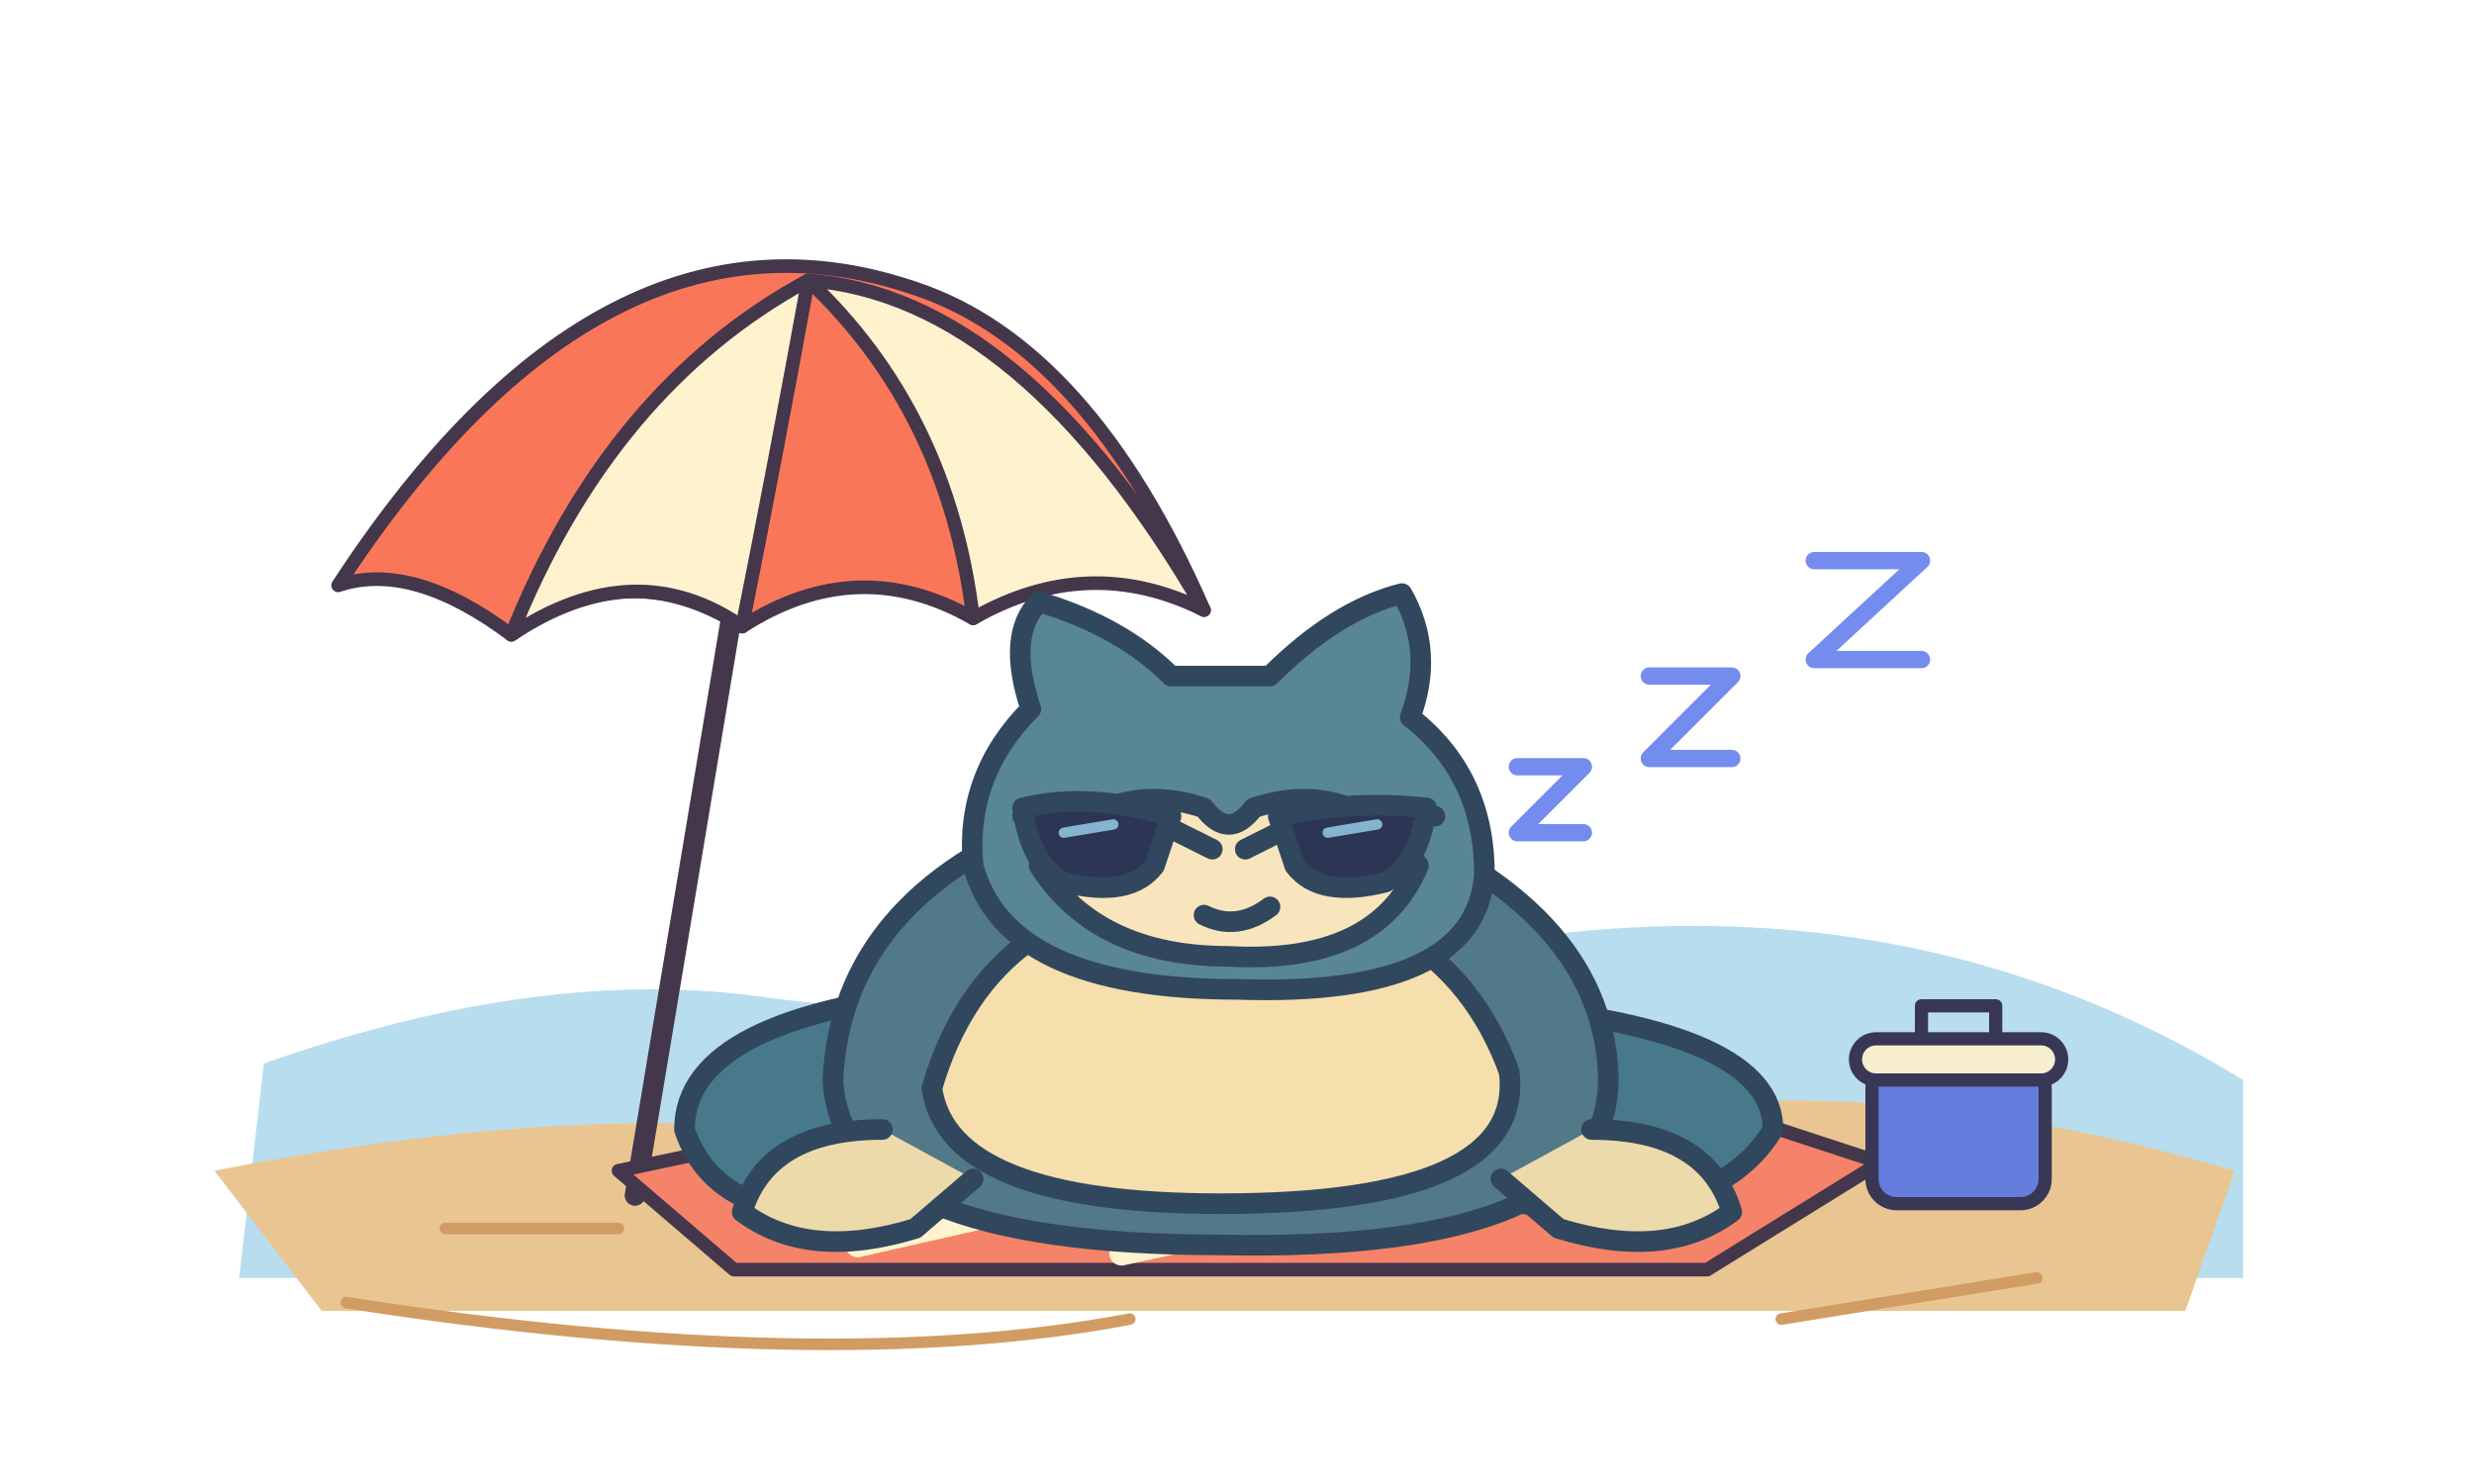
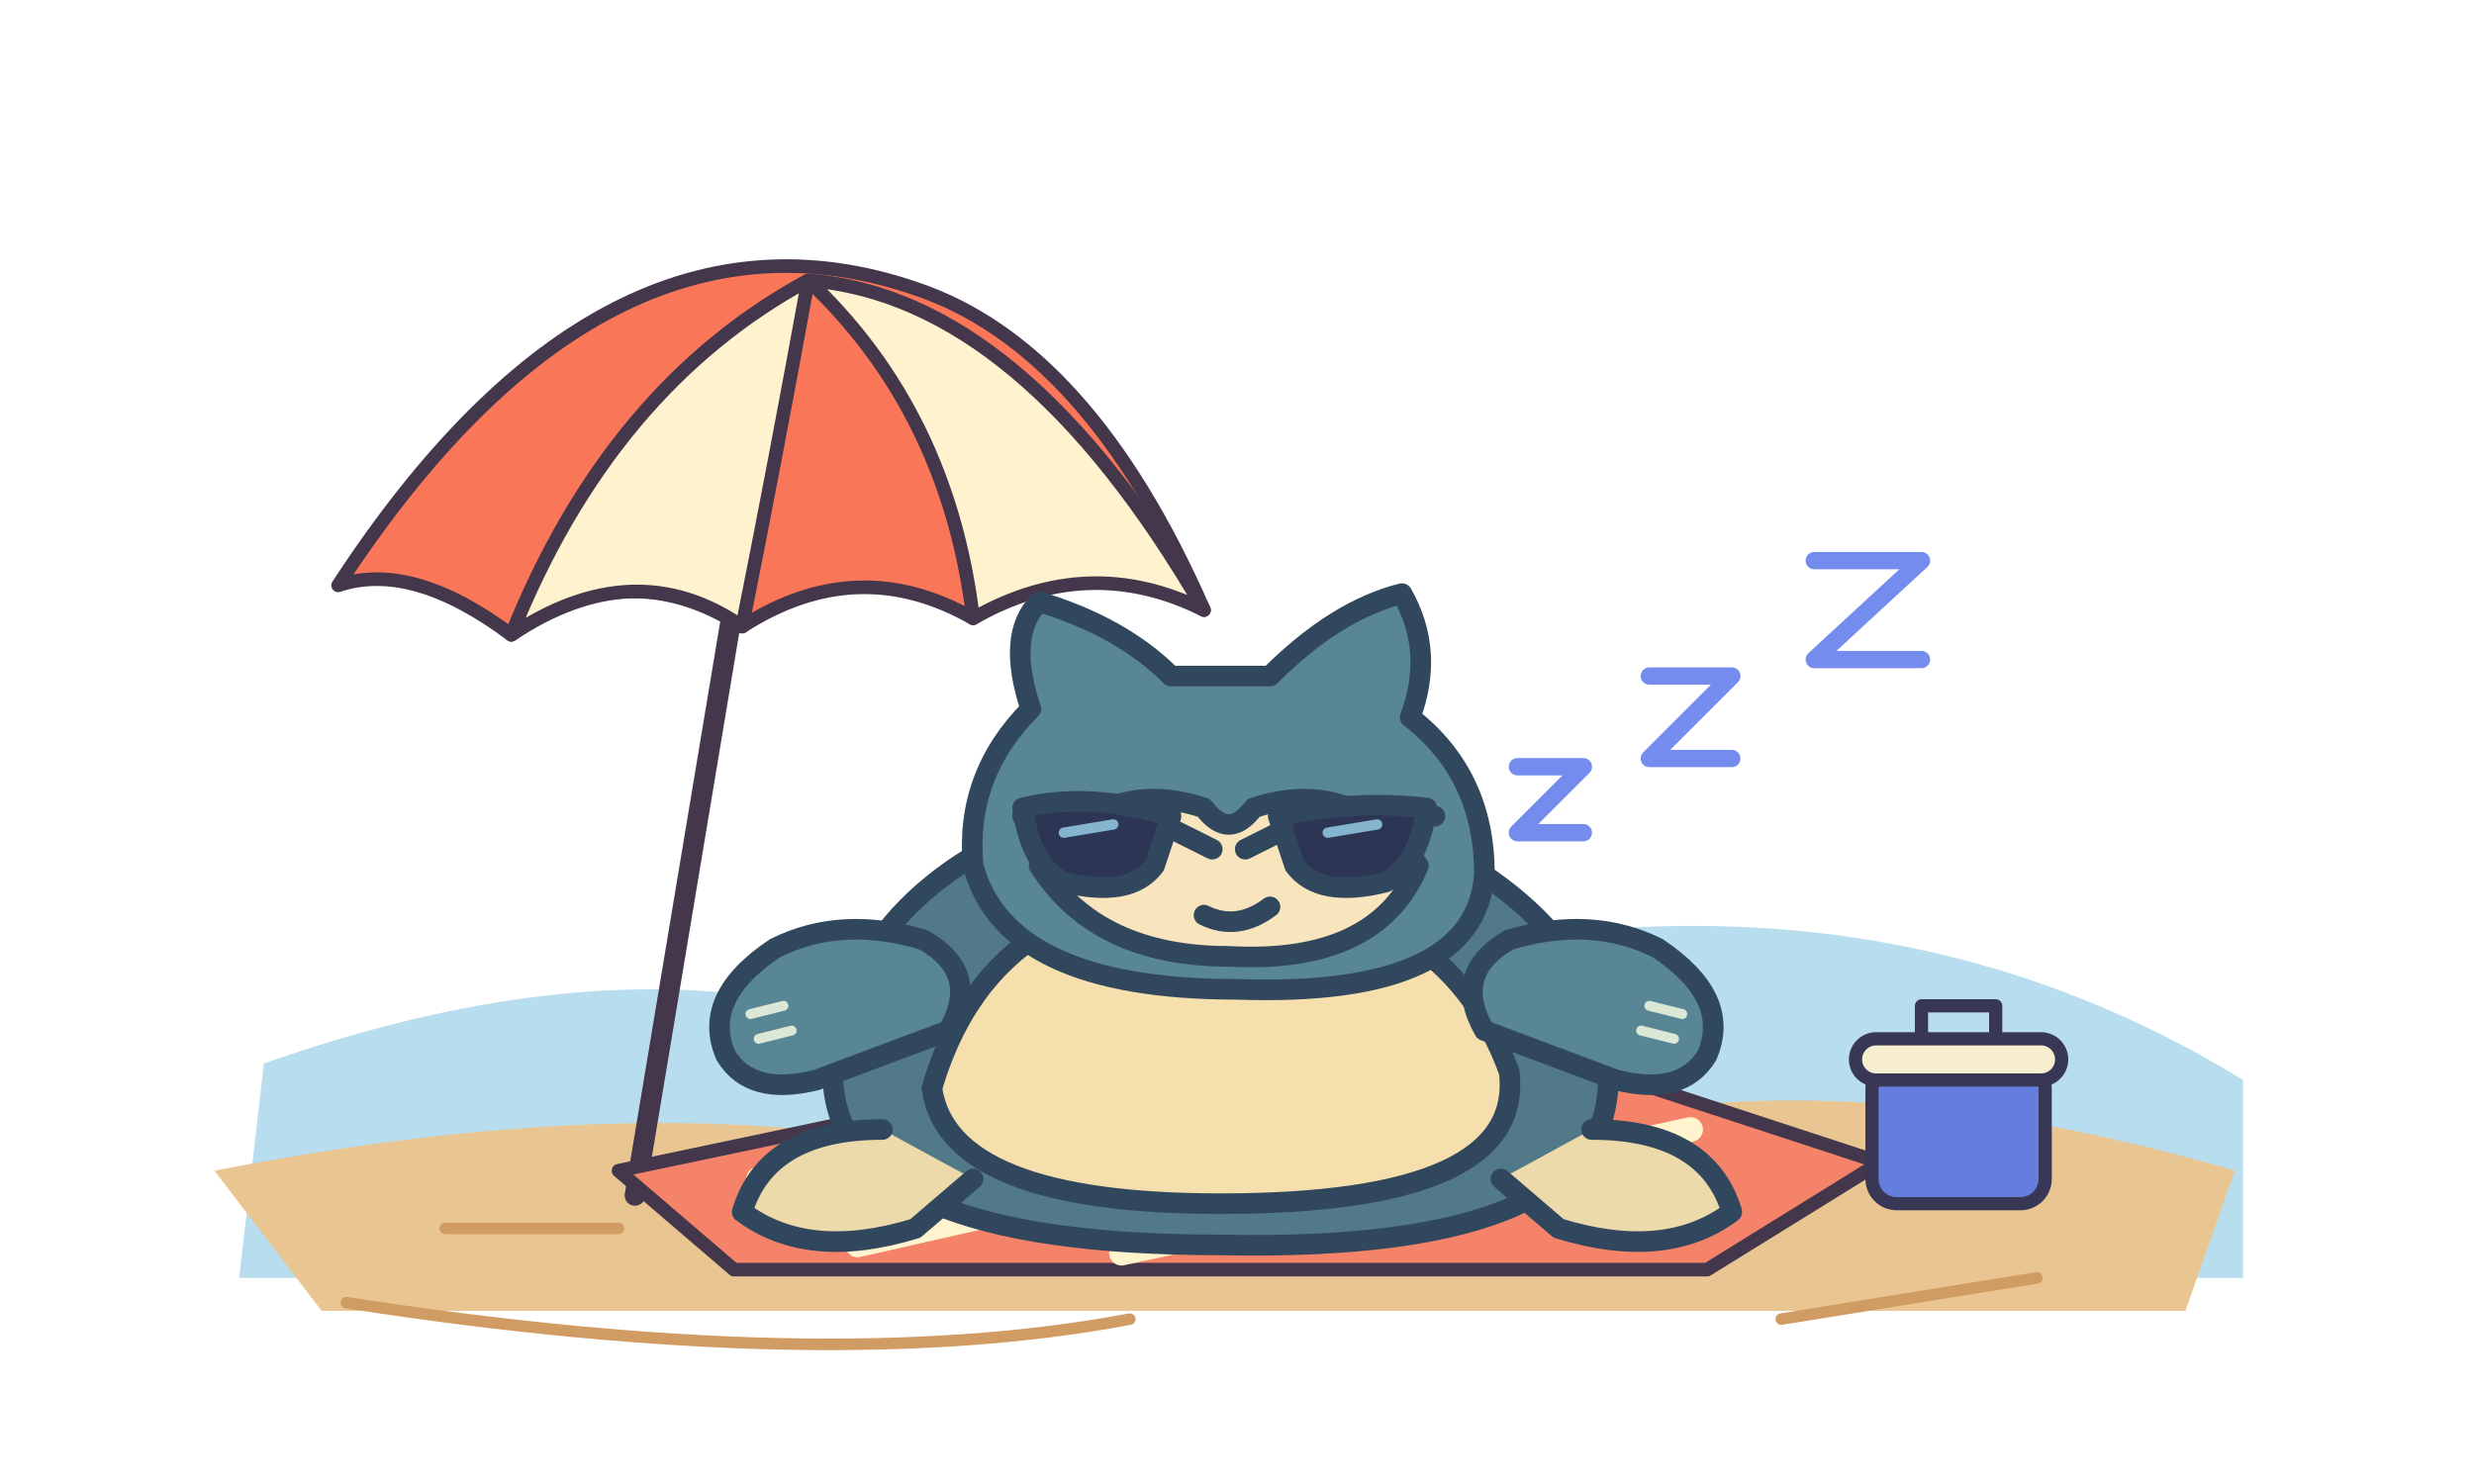
<svg xmlns="http://www.w3.org/2000/svg" viewBox="0 0 300 180">
  <style>
    .z{opacity:.88}.breathe{transform-origin:148px 137px}
    @media(prefers-reduced-motion:no-preference){.z{animation:snore 3.8s ease-in-out infinite}.z2{animation-delay:.55s}.z3{animation-delay:1.1s}.breathe{animation:breathe 4s ease-in-out infinite}}
    @keyframes snore{0%{transform:translate(0,6px);opacity:0}32%,70%{opacity:1}100%{transform:translate(7px,-7px);opacity:0}}
    @keyframes breathe{0%,100%{transform:scaleY(1)}50%{transform:scaleY(1.025)}}
  </style>
  <path d="M32 129q34-12 61-8 39 5 79-5 56-12 100 15v24H29z" fill="#a9d6ea" opacity=".83" />
  <path d="M26 142q46-9 80-4t82-1q35-9 83 5l-6 17H39z" fill="#e9c691" />
  <path d="M42 158q58 9 95 2m79 0 31-5m-193-6h21" fill="none" stroke="#d19c63" stroke-width="1.4" stroke-linecap="round" />
  <g stroke="#44374c" stroke-width="1.65" stroke-linecap="round" stroke-linejoin="round">
    <path d="M92 55 77 145" fill="none" stroke-width="2.5" />
    <path d="M41 71q32-49 70-36 21 7 35 39-14-8-28 1-14-8-28 1-14-9-28 1-12-9-21-6Z" fill="#fa7659" />
    <path d="M62 77q12-30 36-43-4 22-8 42-13-9-28 1Zm56-2q-3-25-20-41 26 2 48 40-14-7-28 1Z" fill="#fff3cf" />
    <path d="m75 142 95-20 58 19-21 13H89Z" fill="#f48369" />
    <path d="m92 143 79-17m-67 25 88-20m-56 21 69-15" stroke="#fff4cd" stroke-width="3" />
  </g>
  <g class="breathe" stroke="#31475d" stroke-width="2.5" stroke-linecap="round" stroke-linejoin="round">
-     <path d="M117 120Q83 123 83 137q4 12 23 10l25-4m51-21q33 3 33 15-6 10-24 10l-25-4" fill="#48798a" />
    <path d="M101 131q1-22 27-32 17-10 38 0 28 11 29 31 1 22-47 21-46 0-47-20Z" fill="#527987" />
    <path d="M113 132q7-24 34-24 28 0 36 22 2 16-35 16-33 0-35-14Z" fill="#f5dfad" />
+     <path d="M112 114q-10-3-18 1-9 6-6 13 3 5 11 3l16-6q4-7-3-11Z" fill="#598695" />
+     <path d="M183 114q10-3 18 1 9 6 6 13-3 5-11 3l-16-6q-4-7 3-11Z" fill="#598695" />
+     <path d="m91 123 4-1m-3 4 4-1m108-2-4-1m3 4-4-1" stroke="#dbe8d5" stroke-width="1.2" />
    <path d="M118 105q-1-11 7-19-3-9 1-13 10 3 16 9h12q8-8 16-10 4 7 1 15 9 7 9 19-1 15-30 14-28 0-32-15Z" fill="#598695" />
    <path d="M126 105q8-11 20-7 3 4 6 0 12-4 20 7-5 12-23 11-16 0-23-11Z" fill="#f8e5bd" />
    <path d="M124 99q8-2 15 0l8 4m4 0 8-4q9-2 15 0" fill="none" />
    <path d="M124 98q8-2 18 1l-2 6q-3 4-11 2-4-2-5-9Zm31 1q9-2 18-1-1 7-5 9-8 2-11-2Z" fill="#2d3555" />
    <path d="m129 101 6-1m26 1 6-1" stroke="#85b4cf" stroke-width="1.25" />
    <path d="M146 111q4 2 8-1" fill="none" />
    <path d="M107 137q-14 0-17 10 8 6 21 2l7-6m75-6q14 0 17 10-8 6-21 2l-7-6" fill="#eddaab" />
  </g>
  <g fill="none" stroke="#617dec" stroke-width="2.1" stroke-linecap="round" stroke-linejoin="round">
    <path class="z" d="M184 93h8l-8 8h8" />
    <path class="z z2" d="M200 82h10l-10 10h10" />
    <path class="z z3" d="M220 68h13l-13 12h13" />
  </g>
  <g stroke="#393756" stroke-width="1.6" stroke-linejoin="round">
    <rect x="227" y="129" width="21" height="17" rx="3" fill="#657ddd" />
    <rect x="225" y="126" width="25" height="5" rx="2.5" fill="#f7efce" />
    <path d="M233 126v-4h9v4" fill="none" />
  </g>
</svg>
